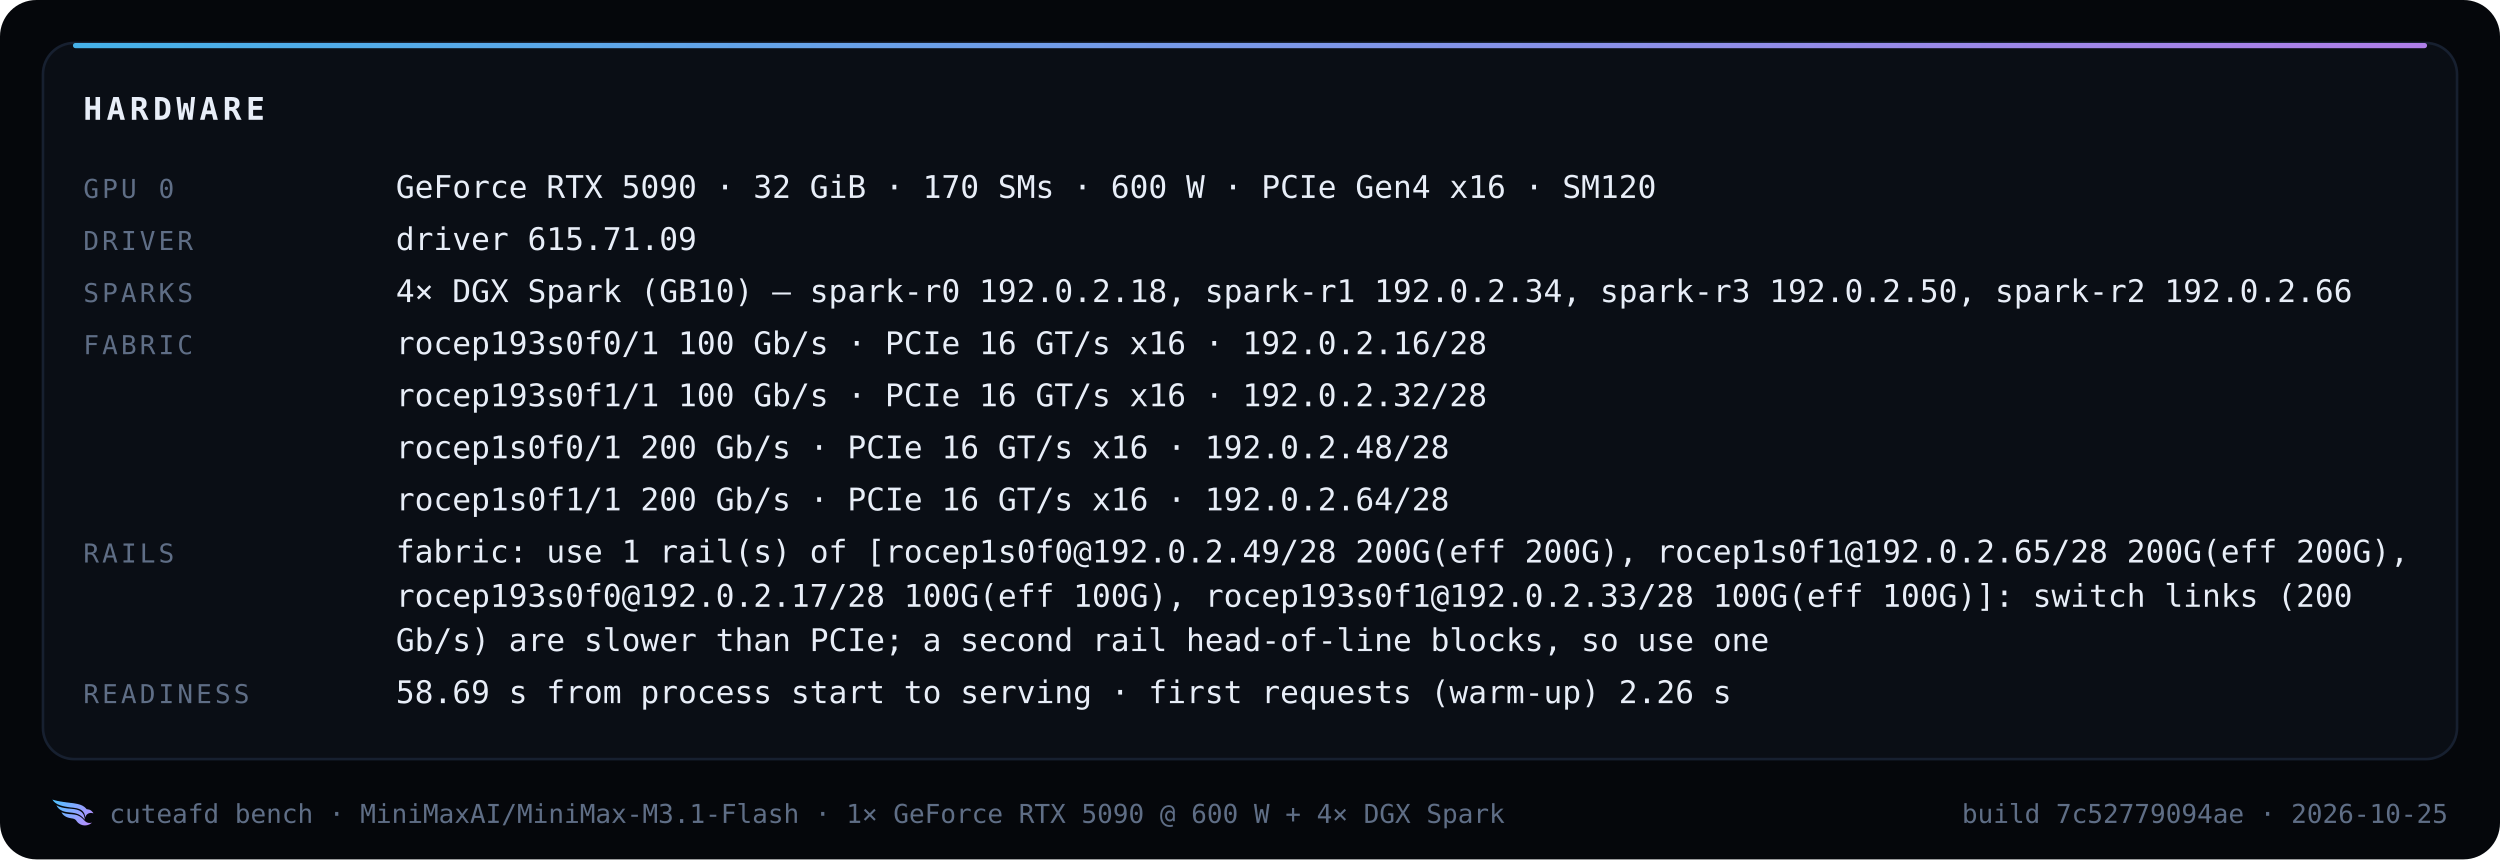
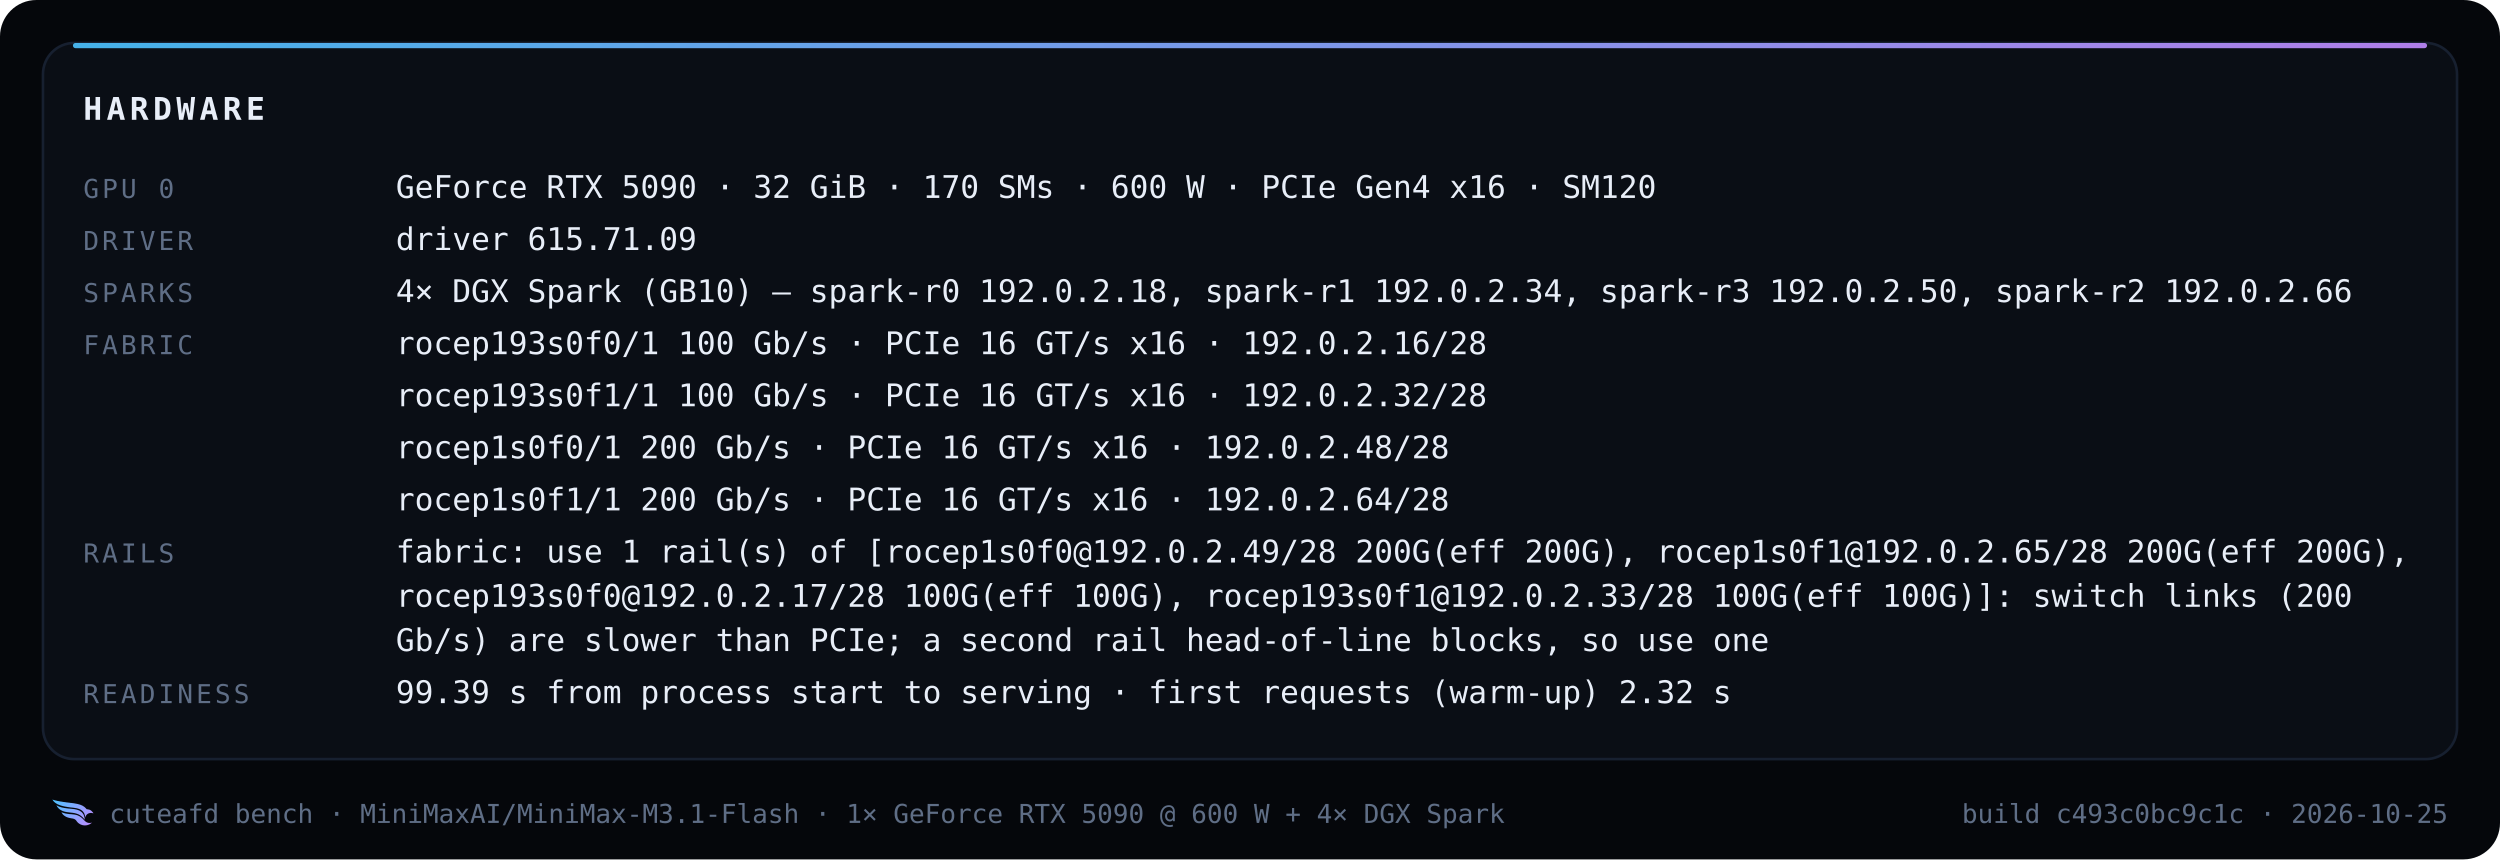
<svg xmlns="http://www.w3.org/2000/svg" width="960" height="330" viewBox="0 0 960 330">
  <defs>
    <linearGradient id="accent" x1="0" y1="0" x2="1" y2="0">
      <stop offset="0" stop-color="#4cc3ff" />
      <stop offset="1" stop-color="#c08bff" />
    </linearGradient>
    <pattern id="hazard" width="16" height="16" patternUnits="userSpaceOnUse" patternTransform="rotate(45)">
      <rect width="16" height="16" fill="#120405" />
      <rect width="8" height="16" fill="#ffb547" />
    </pattern>
    <radialGradient id="glow-a" cx="0.12" cy="-0.1" r="0.7">
      <stop offset="0" stop-color="#4cc3ff" stop-opacity="0.10" />
      <stop offset="1" stop-color="#4cc3ff" stop-opacity="0" />
    </radialGradient>
    <radialGradient id="glow-b" cx="1" cy="0" r="0.6">
      <stop offset="0" stop-color="#c08bff" stop-opacity="0.09" />
      <stop offset="1" stop-color="#c08bff" stop-opacity="0" />
    </radialGradient>
  </defs>
  <rect x="0" y="0" width="960" height="330" rx="14" fill="#05070b" />
  <rect x="16.5" y="16.5" width="927" height="275" rx="12" fill="#0a0e15" stroke="#172030" stroke-width="1" />
  <rect x="28" y="16.5" width="904" height="2" rx="1" fill="url(#accent)" opacity="0.9" />
  <text x="32" y="46" font-family="ui-monospace, 'SF Mono', 'JetBrains Mono', 'Cascadia Mono', Menlo, Consolas, 'DejaVu Sans Mono', monospace" font-size="12" fill="#e8eef8" font-weight="600" letter-spacing="1.7">HARDWARE</text>
  <g transform="translate(32,62)">
    <text x="0" y="14" font-family="ui-monospace, 'SF Mono', 'JetBrains Mono', 'Cascadia Mono', Menlo, Consolas, 'DejaVu Sans Mono', monospace" font-size="10" fill="#5f6e86" letter-spacing="1.2">GPU 0</text>
    <text x="120" y="14" font-family="ui-monospace, 'SF Mono', 'JetBrains Mono', 'Cascadia Mono', Menlo, Consolas, 'DejaVu Sans Mono', monospace" font-size="12" fill="#e8eef8">GeForce RTX 5090 · 32 GiB · 170 SMs · 600 W · PCIe Gen4 x16 · SM120</text>
    <text x="0" y="34" font-family="ui-monospace, 'SF Mono', 'JetBrains Mono', 'Cascadia Mono', Menlo, Consolas, 'DejaVu Sans Mono', monospace" font-size="10" fill="#5f6e86" letter-spacing="1.2">DRIVER</text>
    <text x="120" y="34" font-family="ui-monospace, 'SF Mono', 'JetBrains Mono', 'Cascadia Mono', Menlo, Consolas, 'DejaVu Sans Mono', monospace" font-size="12" fill="#e8eef8">driver 615.71.09</text>
    <text x="0" y="54" font-family="ui-monospace, 'SF Mono', 'JetBrains Mono', 'Cascadia Mono', Menlo, Consolas, 'DejaVu Sans Mono', monospace" font-size="10" fill="#5f6e86" letter-spacing="1.2">SPARKS</text>
    <text x="120" y="54" font-family="ui-monospace, 'SF Mono', 'JetBrains Mono', 'Cascadia Mono', Menlo, Consolas, 'DejaVu Sans Mono', monospace" font-size="12" fill="#e8eef8">4× DGX Spark (GB10) — spark-r0 192.0.2.18, spark-r1 192.0.2.34, spark-r3 192.0.2.50, spark-r2 192.0.2.66</text>
    <text x="0" y="74" font-family="ui-monospace, 'SF Mono', 'JetBrains Mono', 'Cascadia Mono', Menlo, Consolas, 'DejaVu Sans Mono', monospace" font-size="10" fill="#5f6e86" letter-spacing="1.2">FABRIC</text>
    <text x="120" y="74" font-family="ui-monospace, 'SF Mono', 'JetBrains Mono', 'Cascadia Mono', Menlo, Consolas, 'DejaVu Sans Mono', monospace" font-size="12" fill="#e8eef8">rocep193s0f0/1 100 Gb/s · PCIe 16 GT/s x16 · 192.0.2.16/28</text>
    <text x="0" y="94" font-family="ui-monospace, 'SF Mono', 'JetBrains Mono', 'Cascadia Mono', Menlo, Consolas, 'DejaVu Sans Mono', monospace" font-size="10" fill="#5f6e86" letter-spacing="1.2" />
    <text x="120" y="94" font-family="ui-monospace, 'SF Mono', 'JetBrains Mono', 'Cascadia Mono', Menlo, Consolas, 'DejaVu Sans Mono', monospace" font-size="12" fill="#e8eef8">rocep193s0f1/1 100 Gb/s · PCIe 16 GT/s x16 · 192.0.2.32/28</text>
    <text x="0" y="114" font-family="ui-monospace, 'SF Mono', 'JetBrains Mono', 'Cascadia Mono', Menlo, Consolas, 'DejaVu Sans Mono', monospace" font-size="10" fill="#5f6e86" letter-spacing="1.2" />
    <text x="120" y="114" font-family="ui-monospace, 'SF Mono', 'JetBrains Mono', 'Cascadia Mono', Menlo, Consolas, 'DejaVu Sans Mono', monospace" font-size="12" fill="#e8eef8">rocep1s0f0/1 200 Gb/s · PCIe 16 GT/s x16 · 192.0.2.48/28</text>
    <text x="0" y="134" font-family="ui-monospace, 'SF Mono', 'JetBrains Mono', 'Cascadia Mono', Menlo, Consolas, 'DejaVu Sans Mono', monospace" font-size="10" fill="#5f6e86" letter-spacing="1.2" />
    <text x="120" y="134" font-family="ui-monospace, 'SF Mono', 'JetBrains Mono', 'Cascadia Mono', Menlo, Consolas, 'DejaVu Sans Mono', monospace" font-size="12" fill="#e8eef8">rocep1s0f1/1 200 Gb/s · PCIe 16 GT/s x16 · 192.0.2.64/28</text>
    <text x="0" y="154" font-family="ui-monospace, 'SF Mono', 'JetBrains Mono', 'Cascadia Mono', Menlo, Consolas, 'DejaVu Sans Mono', monospace" font-size="10" fill="#5f6e86" letter-spacing="1.2">RAILS</text>
    <text x="120" y="154" font-family="ui-monospace, 'SF Mono', 'JetBrains Mono', 'Cascadia Mono', Menlo, Consolas, 'DejaVu Sans Mono', monospace" font-size="12" fill="#e8eef8">fabric: use 1 rail(s) of [rocep1s0f0@192.0.2.49/28 200G(eff 200G), rocep1s0f1@192.0.2.65/28 200G(eff 200G),</text>
    <text x="120" y="171" font-family="ui-monospace, 'SF Mono', 'JetBrains Mono', 'Cascadia Mono', Menlo, Consolas, 'DejaVu Sans Mono', monospace" font-size="12" fill="#e8eef8">rocep193s0f0@192.0.2.17/28 100G(eff 100G), rocep193s0f1@192.0.2.33/28 100G(eff 100G)]: switch links (200</text>
    <text x="120" y="188" font-family="ui-monospace, 'SF Mono', 'JetBrains Mono', 'Cascadia Mono', Menlo, Consolas, 'DejaVu Sans Mono', monospace" font-size="12" fill="#e8eef8">Gb/s) are slower than PCIe; a second rail head-of-line blocks, so use one</text>
    <text x="0" y="208" font-family="ui-monospace, 'SF Mono', 'JetBrains Mono', 'Cascadia Mono', Menlo, Consolas, 'DejaVu Sans Mono', monospace" font-size="10" fill="#5f6e86" letter-spacing="1.2">READINESS</text>
-     <text x="120" y="208" font-family="ui-monospace, 'SF Mono', 'JetBrains Mono', 'Cascadia Mono', Menlo, Consolas, 'DejaVu Sans Mono', monospace" font-size="12" fill="#e8eef8">58.69 s from process start to serving · first requests (warm-up) 2.26 s</text>
+     <text x="120" y="208" font-family="ui-monospace, 'SF Mono', 'JetBrains Mono', 'Cascadia Mono', Menlo, Consolas, 'DejaVu Sans Mono', monospace" font-size="12" fill="#e8eef8">99.39 s from process start to serving · first requests (warm-up) 2.32 s</text>
  </g>
  <svg x="20" y="304" width="16" height="16" viewBox="95 32 720 720" preserveAspectRatio="xMinYMid meet">
    <defs>
      <linearGradient id="cuteafd-swift" x1="101" y1="169" x2="808" y2="615" gradientUnits="userSpaceOnUse">
        <stop offset="0" stop-color="#4cc3ff" />
        <stop offset="1" stop-color="#c08bff" />
      </linearGradient>
    </defs>
    <path fill="url(#cuteafd-swift)" fill-rule="evenodd" d="M101 169L115 173 115 174 119 174 125 177 141 180 144 182 166 186 166 187 170 187 170 188 174 188 174 189 178 189 182 191 213 196 213 197 225 198 225 199 230 199 230 200 236 200 236 201 242 201 242 202 248 202 248 203 254 203 254 204 272 206 272 207 278 207 278 208 284 208 284 209 328 214 328 215 334 215 334 216 342 216 342 217 359 218 359 219 382 221 382 222 405 224 405 225 447 229 447 230 468 232 468 233 474 233 474 234 480 234 480 235 486 235 486 236 493 236 493 237 504 238 504 239 529 243 533 245 543 246 546 248 565 252 565 253 589 260 591 262 594 262 598 265 601 265 607 269 610 269 624 276 625 278 631 280 632 282 636 283 641 288 643 288 644 290 652 294 680 320 680 322 690 331 692 335 714 337 714 338 720 338 724 340 737 342 737 343 740 343 742 345 745 345 747 347 750 347 756 350 760 354 770 359 784 373 784 375 788 377 798 387 798 389 803 394 808 404 808 407 804 405 787 402 787 401 780 401 780 400 753 400 753 401 747 401 747 402 734 404 734 405 731 405 729 407 726 407 714 413 713 415 705 419 703 422 701 422 691 432 691 434 687 437 687 439 684 441 684 443 682 444 680 450 678 451 675 457 675 460 673 462 670 475 668 478 662 441 661 441 659 431 655 423 653 414 648 404 646 403 644 397 642 396 641 392 639 391 635 383 631 380 631 378 613 360 611 360 601 351 589 345 588 343 574 336 561 332 559 330 556 330 556 329 553 329 553 328 550 328 544 325 536 324 533 322 521 320 521 319 516 319 516 318 511 318 511 317 506 317 506 316 501 316 501 315 495 315 495 314 482 313 482 312 475 312 475 311 399 303 399 302 392 302 392 301 385 301 385 300 363 298 363 297 347 295 347 294 340 294 340 293 329 292 329 291 304 287 300 285 295 285 295 284 275 280 273 278 253 274 253 273 232 267 230 265 216 261 212 258 206 257 202 254 199 254 187 248 186 246 169 238 168 236 160 232 158 229 150 225 141 216 139 216 133 209 131 209 128 206 128 204 120 197 120 195 115 191 115 189 112 187 110 182 107 180 107 178 105 177ZM172 268L209 287 212 287 214 289 220 290 230 295 243 298 249 301 253 301 256 303 260 303 263 305 273 306 273 307 301 312 301 313 308 313 308 314 347 319 347 320 365 321 365 322 372 322 372 323 392 324 392 325 401 325 401 326 433 328 433 329 444 329 444 330 490 335 494 337 499 337 499 338 521 342 524 344 528 344 528 345 540 348 542 350 551 352 555 355 558 355 578 365 579 367 581 367 582 369 584 369 585 371 593 375 595 378 597 378 599 381 601 381 620 400 620 402 624 405 624 407 627 409 632 419 636 423 642 435 642 438 644 440 645 446 647 448 650 461 651 461 651 465 652 465 652 469 654 472 660 517 652 509 652 507 645 501 645 499 641 496 641 494 627 481 627 479 619 471 617 471 611 464 609 464 605 459 603 459 599 454 597 454 590 447 588 447 587 445 585 445 584 443 582 443 575 437 567 434 566 432 546 422 538 420 536 418 530 417 528 415 525 415 525 414 522 414 522 413 519 413 519 412 516 412 510 409 506 409 506 408 502 408 502 407 498 407 498 406 494 406 494 405 490 405 486 403 464 400 464 399 393 391 393 390 374 389 374 388 360 387 360 386 347 385 347 384 342 384 342 383 326 381 326 380 306 376 303 374 299 374 299 373 287 370 285 368 282 368 282 367 279 367 272 363 267 362 266 360 246 351 245 349 243 349 242 347 234 343 232 340 227 338 217 328 215 328 201 314 201 312 194 306 194 304 191 302 189 297 183 291 182 287 180 286 178 280 176 279 172 271ZM258 387L268 390 270 392 273 392 277 395 295 400 295 401 299 401 302 403 306 403 306 404 310 404 310 405 314 405 314 406 318 406 318 407 322 407 326 409 341 411 341 412 354 413 354 414 366 415 366 416 374 416 374 417 382 417 382 418 390 418 390 419 433 422 433 423 446 423 446 424 481 427 481 428 487 428 487 429 493 429 493 430 497 430 501 432 511 433 514 435 518 435 521 437 531 439 533 441 539 442 554 450 561 452 562 454 572 458 573 460 580 463 581 465 583 465 584 467 592 471 594 474 596 474 599 478 601 478 604 482 606 482 615 492 617 492 665 542 667 542 671 547 673 547 675 550 677 550 678 552 680 552 687 558 691 559 692 561 698 564 704 565 706 567 712 568 712 569 725 571 725 572 734 572 734 573 761 572 761 571 767 571 767 570 780 568 783 566 784 568 782 568 773 577 771 577 769 580 767 580 760 586 756 587 755 589 751 590 750 592 734 600 731 600 727 603 724 603 722 605 712 607 712 608 702 610 702 611 686 613 686 614 674 614 674 615 648 615 648 614 627 612 627 611 623 611 623 610 619 610 616 608 603 605 601 603 598 603 596 601 593 601 591 599 588 599 578 594 577 592 571 590 570 588 568 588 567 586 565 586 564 584 556 580 554 577 552 577 550 574 548 574 526 551 526 549 522 546 522 544 517 539 517 537 513 534 510 528 499 517 497 517 494 513 485 509 484 507 476 503 473 503 471 501 467 501 467 500 456 498 456 497 423 492 423 491 418 491 418 490 412 490 412 489 402 488 402 487 393 486 393 485 381 483 378 481 374 481 374 480 362 477 360 475 354 474 345 469 342 469 332 464 331 462 325 460 324 458 320 457 319 455 311 451 309 448 304 446 300 441 298 441 279 422 279 420 274 416 274 414 271 412 270 408 264 401Z" />
  </svg>
  <text x="42" y="316" font-family="ui-monospace, 'SF Mono', 'JetBrains Mono', 'Cascadia Mono', Menlo, Consolas, 'DejaVu Sans Mono', monospace" font-size="10" fill="#5f6e86">cuteafd bench · MiniMaxAI/MiniMax-M3.1-Flash · 1× GeForce RTX 5090 @ 600 W + 4× DGX Spark</text>
-   <text x="940" y="316" font-family="ui-monospace, 'SF Mono', 'JetBrains Mono', 'Cascadia Mono', Menlo, Consolas, 'DejaVu Sans Mono', monospace" font-size="10" fill="#5f6e86" text-anchor="end">build 7c52779094ae · 2026-10-25</text>
+   <text x="940" y="316" font-family="ui-monospace, 'SF Mono', 'JetBrains Mono', 'Cascadia Mono', Menlo, Consolas, 'DejaVu Sans Mono', monospace" font-size="10" fill="#5f6e86" text-anchor="end">build c493c0bc9c1c · 2026-10-25</text>
</svg>
